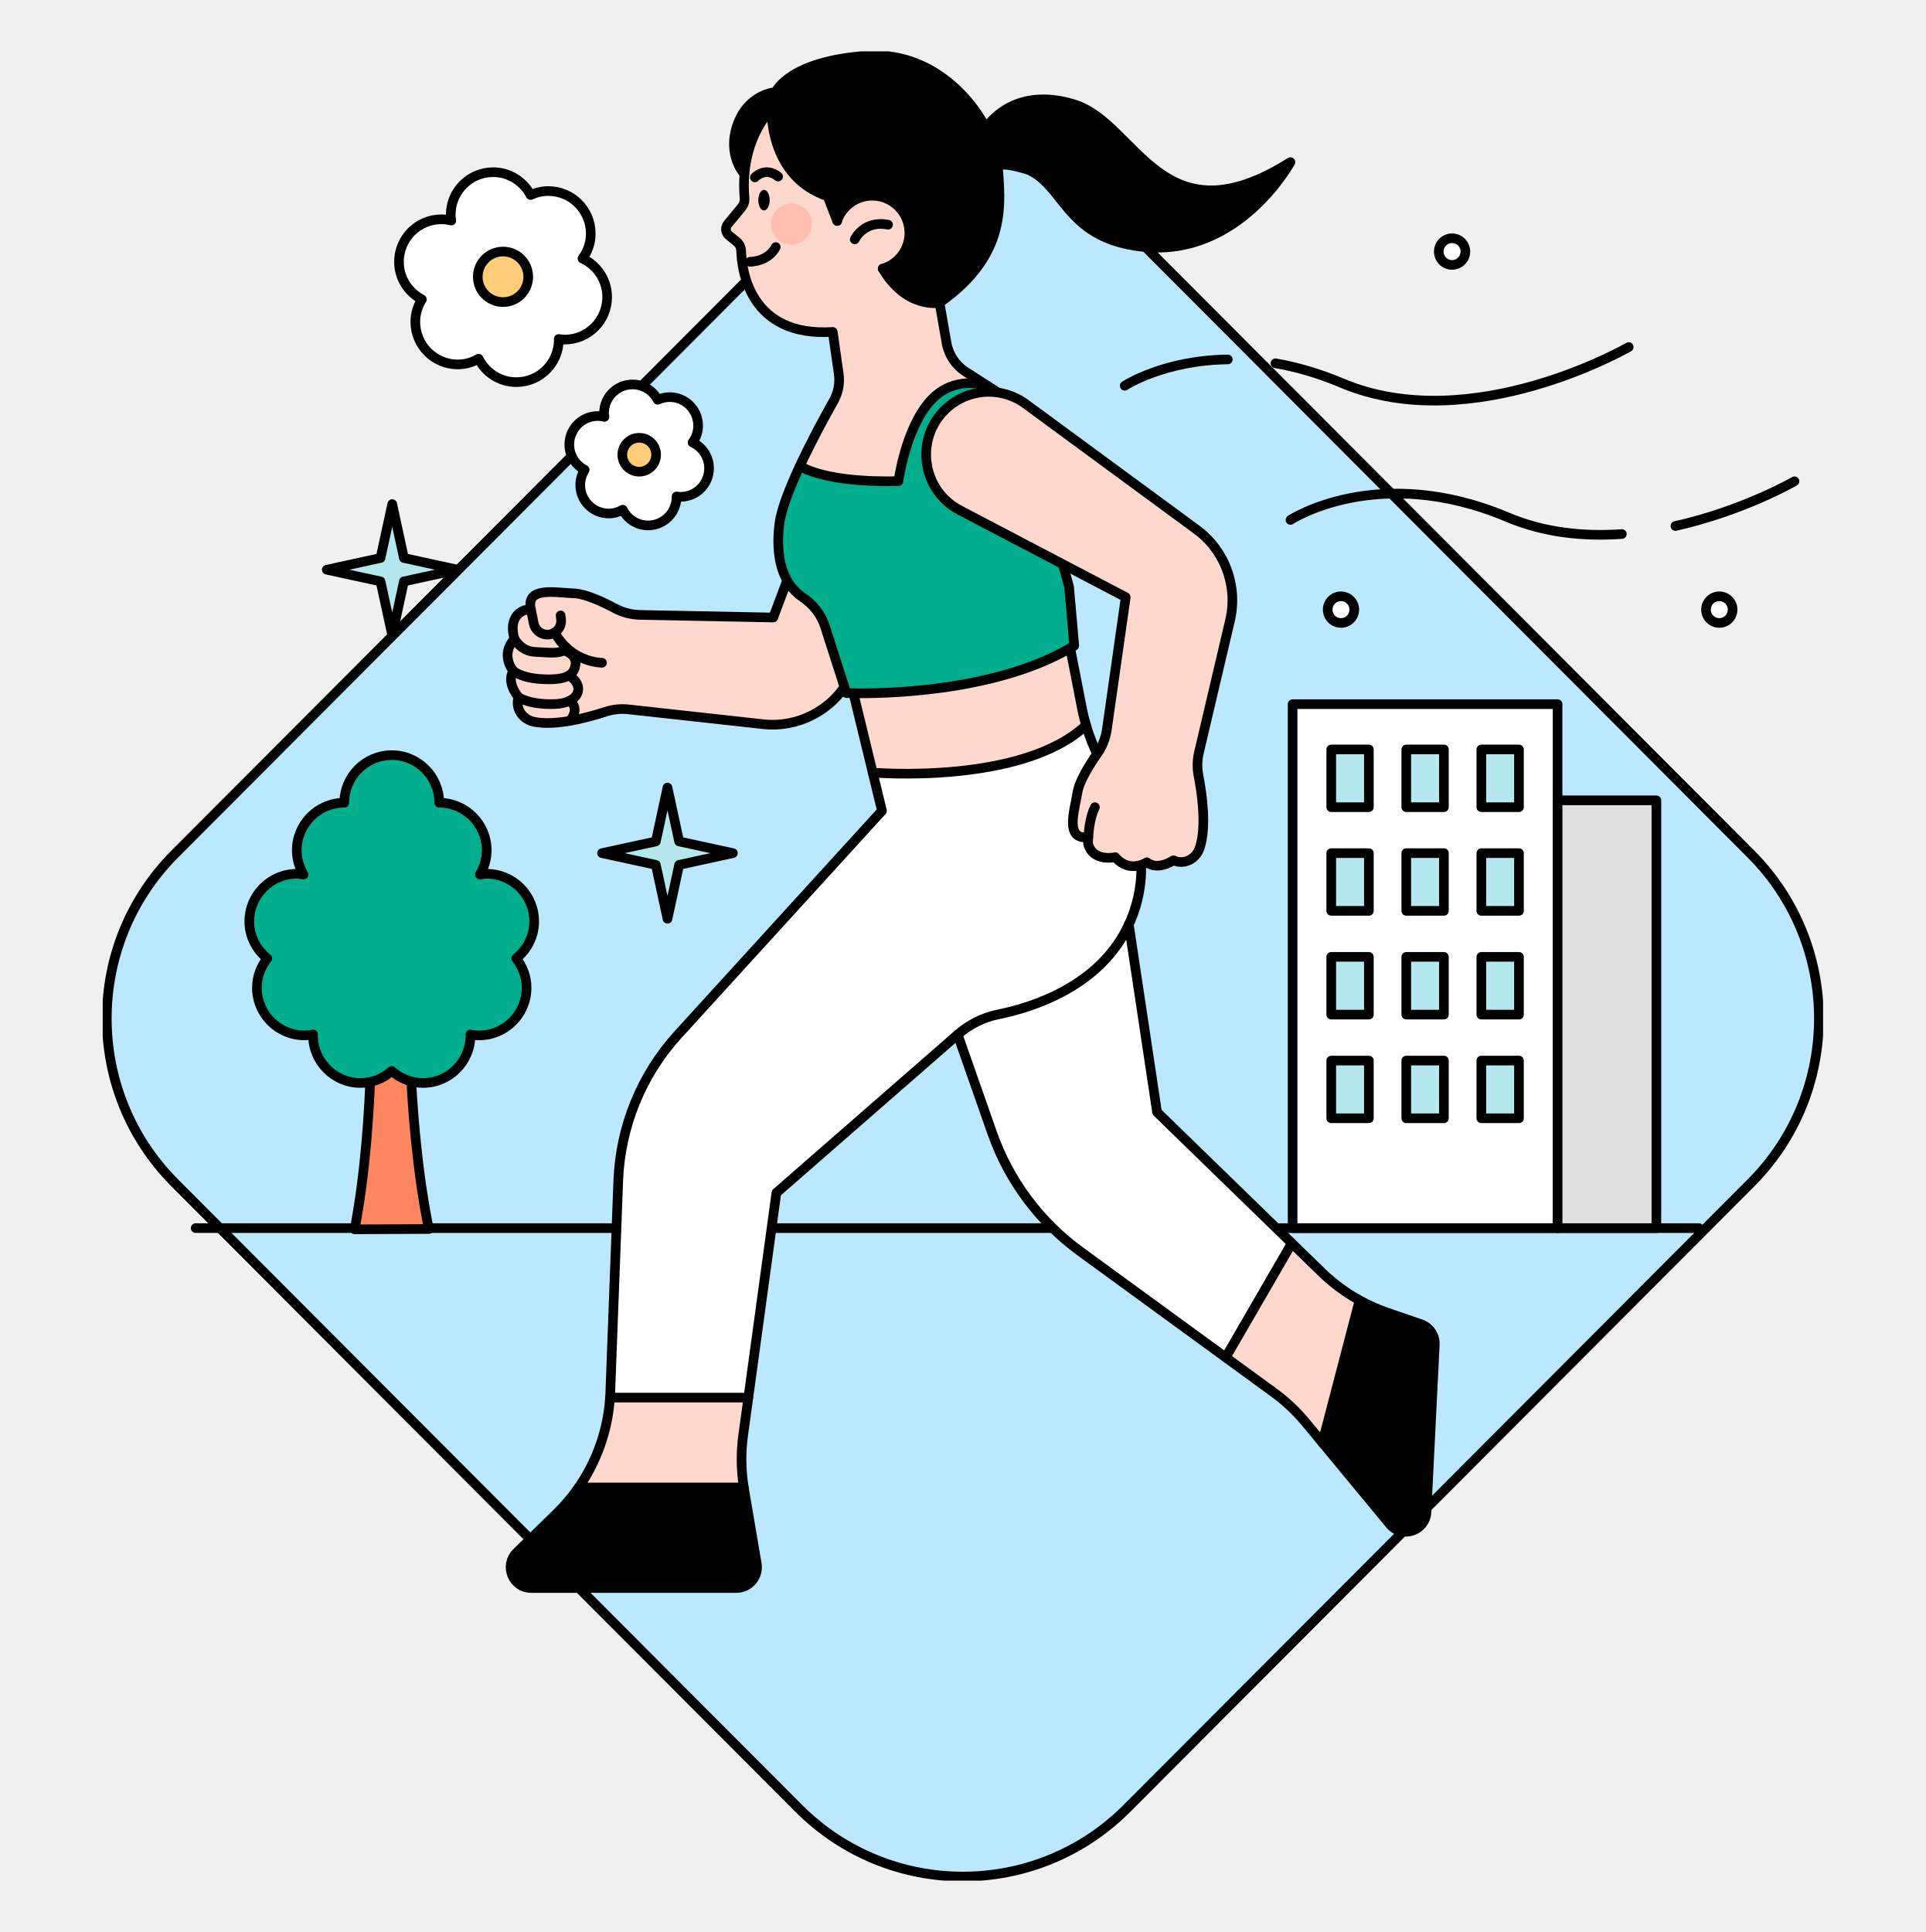
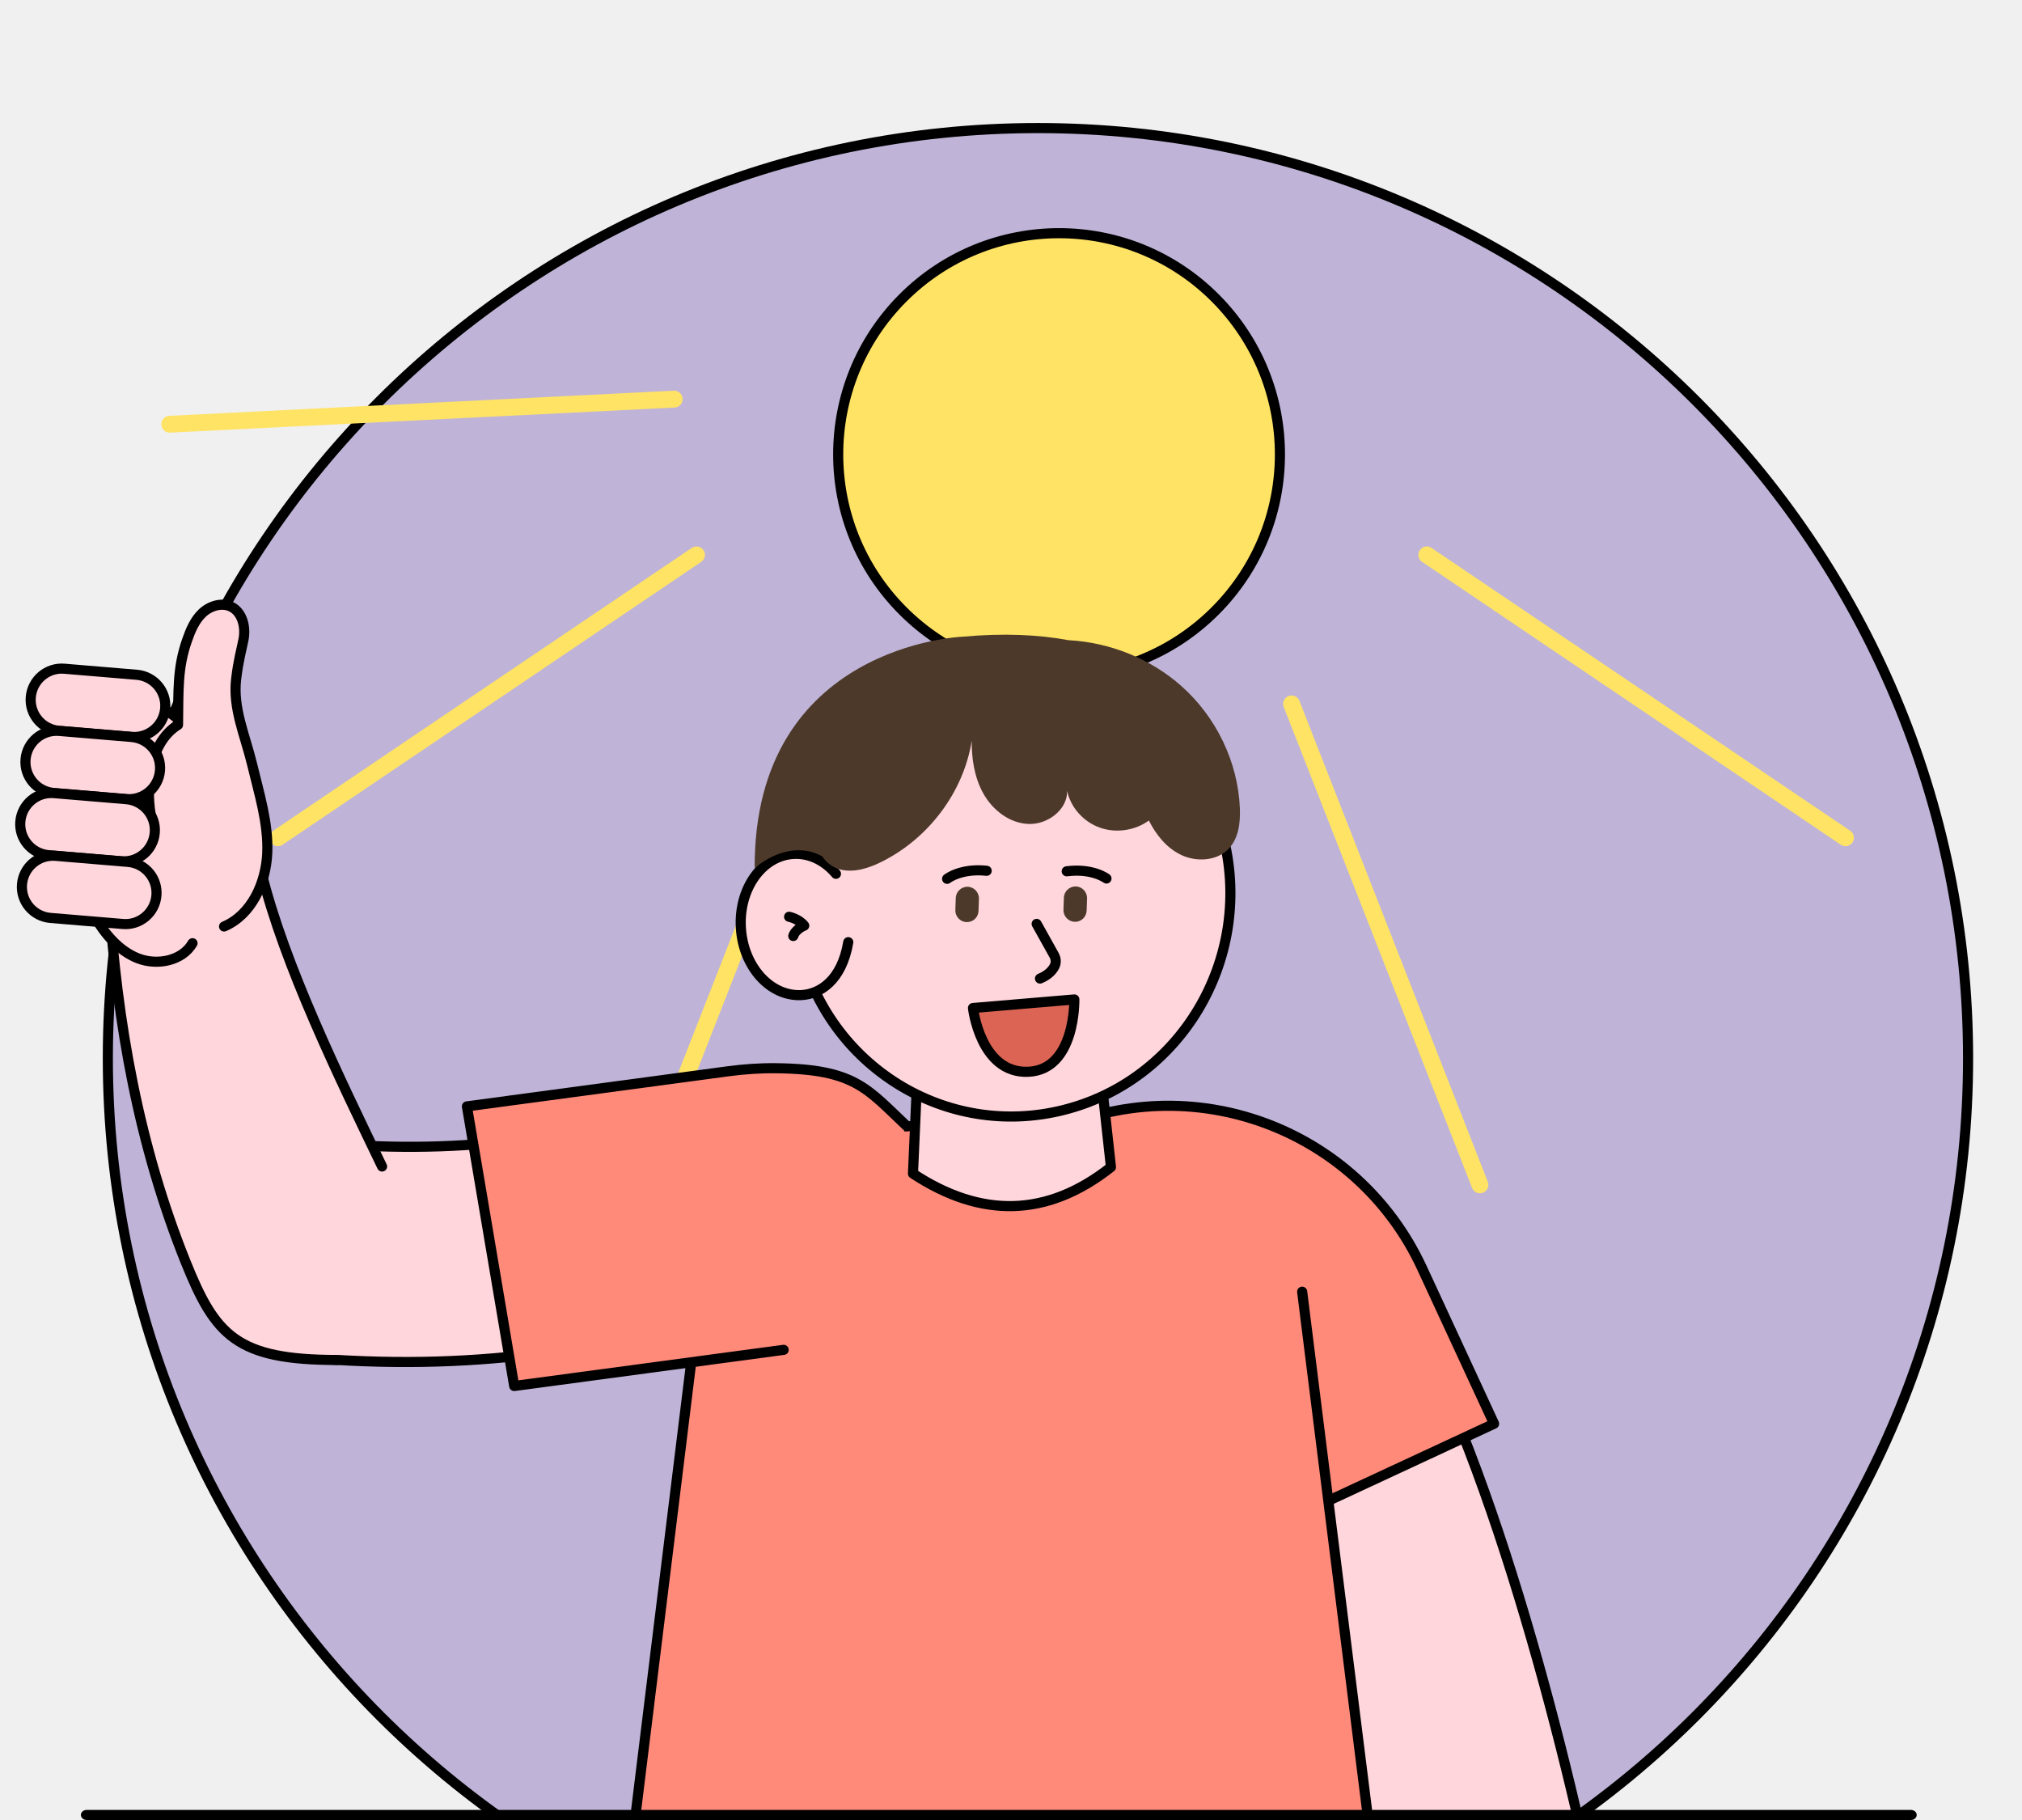
- <svg xmlns="http://www.w3.org/2000/svg" width="300" height="301" viewBox="0 0 300 301" fill="none">
-   <g clip-path="url(#clip0_102_7116)">
-     <path d="M124.444 35.592L27.223 133.061C13.111 147.207 13.111 170.143 27.223 184.289L124.444 281.75C138.556 295.896 161.436 295.896 175.547 281.75L272.769 184.289C286.88 170.143 286.88 147.207 272.769 133.061L175.556 35.592C161.444 21.446 138.564 21.446 124.453 35.592H124.444Z" fill="#BCE8FF" stroke="black" stroke-width="1.5" stroke-miterlimit="10" />
-     <path d="M30.478 191.337H264.656" stroke="black" stroke-width="1.5" stroke-linecap="round" stroke-linejoin="round" />
-     <path d="M82.715 94.979C81.854 91.331 86.507 92.348 89.395 92.442C91.236 92.501 94.048 93.843 95.838 94.799C97.022 95.431 98.343 95.764 99.681 95.799L120.456 96.209L130.725 68.83C133.068 62.577 140.831 60.476 146.004 64.687C147.529 65.934 148.594 67.558 149.148 69.326C149.932 71.829 149.71 74.622 148.364 77.04L132.233 105.921C129.566 110.697 124.299 113.422 118.871 112.824L97.909 110.517C96.707 110.389 95.488 110.509 94.338 110.885C91.713 111.747 86.541 113.174 83.132 112.439C81.982 112.192 81.01 111.337 80.721 110.193C80.601 109.723 80.584 109.193 80.78 108.621C80.78 108.621 78.803 106.383 79.971 104.529C79.971 104.529 77.832 102.077 80.15 99.54C80.15 99.54 78.914 96.115 81.752 95.055C81.752 95.055 82.118 95.004 82.706 94.97L82.715 94.979Z" fill="#FFD8CD" />
-     <path d="M82.715 94.979C81.854 91.331 86.507 92.348 89.395 92.442C91.236 92.501 94.048 93.843 95.838 94.799C97.022 95.431 98.343 95.764 99.681 95.799L120.456 96.209L130.725 68.83C133.068 62.577 140.831 60.476 146.004 64.687C147.529 65.934 148.594 67.558 149.148 69.326C149.932 71.829 149.71 74.622 148.364 77.04L132.233 105.921C129.566 110.697 124.299 113.422 118.871 112.824L97.909 110.517C96.707 110.389 95.488 110.509 94.338 110.885C91.713 111.747 86.541 113.174 83.132 112.439C81.982 112.192 81.01 111.337 80.721 110.193C80.601 109.723 80.584 109.193 80.78 108.621C80.78 108.621 78.803 106.383 79.971 104.529C79.971 104.529 77.832 102.077 80.15 99.54C80.15 99.54 78.914 96.115 81.752 95.055C81.752 95.055 82.118 95.004 82.706 94.97L82.715 94.979Z" stroke="black" stroke-width="1.5" stroke-linecap="round" stroke-linejoin="round" />
-     <path d="M82.715 94.979L83.149 97.14C83.354 98.148 84.24 98.874 85.263 98.874C86.558 98.874 87.563 97.738 87.401 96.448L87.333 95.876" stroke="black" stroke-width="1.5" stroke-linecap="round" stroke-linejoin="round" />
-     <path d="M93.784 103.256C93.784 103.256 89.004 103.282 86.422 98.532" stroke="black" stroke-width="1.5" stroke-linecap="round" stroke-linejoin="round" />
-     <path d="M80.158 99.549C80.158 99.549 81.113 101.471 83.396 101.565C85.68 101.659 87.546 102 88.228 100.89" stroke="black" stroke-width="1.5" stroke-linecap="round" stroke-linejoin="round" />
-     <path d="M79.979 104.538C79.979 104.538 81.215 105.682 84.675 105.819C88.134 105.956 89.412 105.247 89.651 103.564C89.89 101.881 87.811 101.326 87.811 101.326" stroke="black" stroke-width="1.5" stroke-linecap="round" stroke-linejoin="round" />
-     <path d="M80.789 108.621C80.789 108.621 82.382 109.825 86.421 109.689C90.461 109.552 91.108 106.682 88.612 105.238" stroke="black" stroke-width="1.5" stroke-linecap="round" stroke-linejoin="round" />
-     <path d="M88.756 112.311C88.756 112.311 90.486 110.509 88.756 109.176" stroke="black" stroke-width="1.5" stroke-linecap="round" stroke-linejoin="round" />
-     <path d="M221.342 206.302C222.705 206.772 223.591 208.079 223.515 209.523L222.22 235.577C222.075 238.516 218.393 239.746 216.519 237.482L206.003 224.762L211.789 202.586C213.187 203.355 214.652 204.004 216.169 204.526L221.342 206.302Z" fill="black" />
-     <path d="M117.883 243.633C118.215 245.606 116.698 247.408 114.704 247.408H82.757C79.869 247.408 78.437 243.889 80.508 241.864L86.737 235.765C88.007 234.527 89.14 233.177 90.137 231.733H115.863C115.872 231.819 115.889 231.904 115.906 231.989L117.883 243.624V243.633Z" fill="black" />
-     <path d="M201.24 193.694L190.946 211.488L168.262 194.95C161.93 190.328 157.15 183.896 154.559 176.489L149.191 161.181H149.199C150.997 159.601 153.17 158.508 155.505 158.038C160.882 156.953 171.423 153.647 175.854 144.028L180.26 173.303L201.24 193.702V193.694Z" fill="white" />
-     <path d="M173.605 122.118C177.456 127.619 178.837 134.564 176.971 141.013C176.664 142.081 176.289 143.072 175.854 144.012C171.415 153.631 160.882 156.936 155.505 158.021C153.17 158.491 150.997 159.585 149.199 161.156H149.191L120.951 185.818L116.579 217.733H95.037C95.054 217.468 95.071 217.203 95.079 216.938L96.324 183.939C96.639 175.491 99.937 167.427 105.629 161.182L137.406 126.312L135.957 120.349C135.957 120.349 159.255 122.331 169.208 112.969C170.333 116.796 172.071 119.888 173.613 122.101L173.605 122.118Z" fill="white" />
-     <path d="M166.54 91.391L167.35 100.591C167.137 100.719 166.932 100.847 166.719 100.967C154.849 107.861 137.465 108.074 132.957 107.997C132.241 107.989 131.849 107.972 131.849 107.972L128.535 97.635C127.93 95.748 126.677 94.141 125.032 93.048C121.828 90.912 120.763 86.65 121.419 81.55C121.709 79.32 123.03 75.972 124.598 72.598C129.523 75.442 139.962 74.938 139.962 74.938C139.962 74.938 141.053 66.78 144.887 62.492C148.611 58.323 153.554 59.998 153.843 60.1H153.852L158.803 63.278L166.54 91.391Z" fill="#00AD8D" />
-     <path d="M167.341 16.26C177.124 19.293 180.856 38.001 201.027 25.256C201.027 25.256 193.059 39.965 178.232 38.479C163.404 36.993 166.532 25.153 155.437 25.666C155.326 24.085 154.695 22.061 153.596 19.959C153.724 19.746 157.712 13.271 167.341 16.26Z" fill="black" />
-     <path d="M153.596 19.968C154.704 22.061 155.335 24.085 155.437 25.674C155.837 31.543 157.116 39.641 146.362 47.175C146.362 47.175 141.232 48.192 137.516 41.862C139.919 41.161 141.675 38.932 141.675 36.301C141.675 33.097 139.084 30.501 135.889 30.501C133.349 30.501 131.193 32.141 130.418 34.422L128.918 30.577C119.689 27.451 120.192 16.978 120.192 16.978C120.192 16.978 116.528 20.335 115.966 27.101C115.966 27.101 113.188 24.205 114.9 19.404C116.613 14.603 120.848 14.347 120.848 14.347C120.848 14.347 122.868 9.495 135.173 8.683C144.155 8.094 150.614 14.296 153.605 19.968H153.596Z" fill="black" />
-     <path d="M137.516 41.862C136.996 42.016 136.451 42.093 135.889 42.093C132.693 42.093 130.103 39.496 130.103 36.292C130.103 35.635 130.213 35.002 130.418 34.413C131.193 32.132 133.358 30.492 135.889 30.492C139.084 30.492 141.675 33.089 141.675 36.292C141.675 38.932 139.928 41.153 137.516 41.853V41.862Z" fill="#FFD8CD" />
-     <path d="M168.62 110.731C168.781 111.508 168.977 112.26 169.19 112.986C159.237 122.348 135.94 120.367 135.94 120.367L132.94 108.006C137.457 108.083 154.832 107.869 166.702 100.975L168.611 110.739L168.62 110.731Z" fill="#FFD8CD" />
-     <path d="M150.443 57.922L153.843 60.1C153.554 59.998 148.603 58.323 144.887 62.492C141.053 66.789 139.962 74.938 139.962 74.938C139.962 74.938 129.523 75.442 124.598 72.598C126.421 68.685 128.577 64.73 129.864 62.458C130.588 61.168 130.869 59.681 130.656 58.212L129.728 51.703C116.801 52.523 115.539 42.093 115.454 39.035C115.437 38.488 115.173 37.975 114.755 37.642L113.545 36.66C113.017 36.233 112.94 35.455 113.366 34.926L115.565 32.243C115.872 31.867 116.025 31.389 115.991 30.911C115.872 29.535 115.872 28.271 115.974 27.101C116.536 20.335 120.201 16.978 120.201 16.978C120.201 16.978 119.698 27.442 128.927 30.578L130.426 34.422C130.222 35.011 130.111 35.643 130.111 36.301C130.111 39.504 132.702 42.101 135.897 42.101C136.46 42.101 137.013 42.024 137.525 41.871C141.249 48.2 146.37 47.184 146.37 47.184L147.469 53.454C147.793 55.299 148.875 56.922 150.443 57.93V57.922Z" fill="#FFD8CD" />
-     <path d="M211.798 202.586L206.012 224.763L203.455 221.679C201.981 219.902 200.294 218.313 198.436 216.955L190.946 211.488L201.24 193.694L205.867 198.196C207.648 199.93 209.642 201.399 211.798 202.595V202.586Z" fill="#FFD8CD" />
-     <path d="M116.571 217.741L115.77 223.558C115.395 226.275 115.429 229.034 115.863 231.733H90.137C92.983 227.616 94.687 222.789 95.02 217.741H116.562H116.571Z" fill="#FFD8CD" />
-     <path d="M153.852 60.109L158.803 63.286L166.54 91.399L167.35 100.6C167.137 100.728 166.932 100.856 166.719 100.975C154.849 107.869 137.465 108.083 132.957 108.006C132.241 107.997 131.849 107.98 131.849 107.98L128.535 97.644C127.93 95.756 126.677 94.15 125.032 93.057C121.828 90.921 120.763 86.658 121.419 81.559C121.709 79.329 123.03 75.98 124.598 72.606C126.421 68.694 128.577 64.739 129.864 62.466C130.588 61.176 130.869 59.69 130.656 58.221L129.728 51.711C116.801 52.532 115.539 42.101 115.454 39.043C115.437 38.496 115.173 37.984 114.755 37.651L113.545 36.668C113.017 36.241 112.94 35.464 113.366 34.934L115.565 32.252C115.872 31.876 116.025 31.398 115.991 30.919C115.872 29.544 115.872 28.28 115.974 27.109C116.536 20.344 120.201 16.987 120.201 16.987C120.201 16.987 119.698 27.451 128.927 30.586L130.426 34.43" stroke="black" stroke-width="1.5" stroke-linecap="round" stroke-linejoin="round" />
-     <path d="M137.516 41.862C141.24 48.192 146.361 47.175 146.361 47.175L147.461 53.446C147.784 55.291 148.867 56.914 150.435 57.922L153.835 60.1" stroke="black" stroke-width="1.5" stroke-linecap="round" stroke-linejoin="round" />
-     <path d="M115.957 27.092C115.957 27.092 113.179 24.196 114.892 19.395C116.604 14.595 120.84 14.338 120.84 14.338C120.84 14.338 122.859 9.486 135.164 8.675C144.146 8.085 150.605 14.287 153.596 19.959C154.704 22.052 155.334 24.077 155.437 25.666C155.837 31.534 157.115 39.632 146.361 47.167" stroke="black" stroke-width="1.5" stroke-linecap="round" stroke-linejoin="round" />
-     <path d="M117.593 27.639C117.593 27.639 119.204 25.888 121.223 27.511" stroke="black" stroke-width="1.5" stroke-linecap="round" stroke-linejoin="round" />
-     <path d="M116.835 40.786C116.835 40.786 119.681 40.786 120.848 38.488" stroke="black" stroke-width="1.5" stroke-linecap="round" stroke-linejoin="round" />
-     <path d="M153.852 60.109C153.852 60.109 153.852 60.109 153.843 60.109C153.554 60.006 148.603 58.332 144.887 62.501C141.053 66.797 139.962 74.947 139.962 74.947C139.962 74.947 129.523 75.451 124.598 72.606" stroke="black" stroke-width="1.5" stroke-linecap="round" stroke-linejoin="round" />
-     <path d="M132.949 107.997L135.948 120.358L137.397 126.321L105.62 161.191C99.928 167.435 96.639 175.499 96.315 183.948L95.071 216.947C95.071 217.212 95.045 217.477 95.028 217.741C94.696 222.79 92.992 227.625 90.145 231.734C89.148 233.177 88.015 234.527 86.745 235.766L80.516 241.865C78.454 243.89 79.877 247.409 82.766 247.409H114.713C116.707 247.409 118.224 245.607 117.891 243.633L115.914 231.999C115.897 231.913 115.889 231.828 115.872 231.742C115.429 229.043 115.403 226.284 115.778 223.567L116.579 217.75L120.95 185.836L149.191 161.182H149.199C150.997 159.602 153.17 158.508 155.505 158.039C160.882 156.954 171.423 153.648 175.854 144.029C176.289 143.089 176.664 142.098 176.971 141.031C178.837 134.573 177.456 127.636 173.605 122.135C172.062 119.922 170.324 116.83 169.199 113.003C168.977 112.277 168.79 111.525 168.628 110.748L166.719 100.984" stroke="black" stroke-width="1.5" stroke-linecap="round" stroke-linejoin="round" />
-     <path d="M149.182 161.174L154.551 176.482C157.141 183.879 161.922 190.32 168.253 194.942L190.937 211.48L198.428 216.947C200.294 218.305 201.981 219.894 203.447 221.671L206.003 224.755L216.519 237.474C218.393 239.747 222.075 238.516 222.22 235.569L223.515 209.515C223.592 208.071 222.697 206.764 221.342 206.295L216.169 204.518C214.653 203.997 213.187 203.347 211.789 202.579C209.633 201.391 207.639 199.913 205.858 198.179L201.231 193.677L180.251 173.278L175.846 144.003" stroke="black" stroke-width="1.5" stroke-linecap="round" stroke-linejoin="round" />
-     <path d="M135.94 120.366C135.94 120.366 159.237 122.348 169.19 112.986" stroke="black" stroke-width="1.5" stroke-linecap="round" stroke-linejoin="round" />
-     <path d="M130.409 34.413C131.185 32.132 133.349 30.492 135.88 30.492C139.076 30.492 141.666 33.089 141.666 36.292C141.666 38.932 139.919 41.153 137.508 41.853" stroke="black" stroke-width="1.5" stroke-linecap="round" stroke-linejoin="round" />
-     <path d="M133.153 37.292C133.153 37.292 134.568 34.259 138.343 35.011" stroke="black" stroke-width="1.5" stroke-linecap="round" stroke-linejoin="round" />
-     <path d="M153.596 19.968C153.724 19.754 157.712 13.279 167.341 16.26C177.124 19.293 180.856 38.001 201.027 25.255C201.027 25.255 193.059 39.965 178.232 38.479C163.404 36.993 166.532 25.153 155.437 25.666" stroke="black" stroke-width="1.5" stroke-linecap="round" stroke-linejoin="round" />
-     <path d="M95.028 217.741H116.57" stroke="black" stroke-width="1.5" stroke-linecap="round" stroke-linejoin="round" />
-     <path d="M190.937 211.48L201.24 193.695" stroke="black" stroke-width="1.5" stroke-linecap="round" stroke-linejoin="round" />
-     <path d="M90.145 231.742H115.863" stroke="black" stroke-width="1.5" stroke-linecap="round" stroke-linejoin="round" />
-     <path d="M206.003 224.763L211.798 202.587" stroke="black" stroke-width="1.5" stroke-linecap="round" stroke-linejoin="round" />
-     <path d="M169.54 130.447C165.816 130.857 167.392 126.346 167.844 123.485C168.134 121.656 169.804 119.025 170.971 117.368C171.738 116.266 172.233 114.993 172.429 113.661L175.369 93.039L149.514 79.483C143.618 76.39 142.476 68.403 147.273 63.782C148.688 62.415 150.435 61.552 152.25 61.219C154.823 60.741 157.559 61.304 159.791 62.944L186.421 82.515C190.826 85.753 192.872 91.322 191.619 96.653L186.779 117.223C186.498 118.402 186.472 119.632 186.702 120.819C187.23 123.536 188.014 128.858 186.873 132.155C186.489 133.274 185.526 134.128 184.359 134.282C183.881 134.342 183.353 134.299 182.808 134.026C182.808 134.026 180.354 135.717 178.658 134.333C178.658 134.333 175.974 136.161 173.741 133.547C173.741 133.547 170.196 134.359 169.497 131.403C169.497 131.403 169.497 131.027 169.531 130.447H169.54Z" fill="#FFD8CD" />
-     <path d="M169.54 130.447C169.608 129.259 169.838 127.201 170.571 125.757" stroke="black" stroke-width="1.5" stroke-linecap="round" stroke-linejoin="round" />
-     <path d="M169.54 130.447C165.816 130.857 167.392 126.346 167.844 123.484C168.134 121.656 169.804 119.025 170.971 117.368C171.738 116.266 172.233 114.993 172.429 113.661L175.369 93.039L149.514 79.483C143.618 76.39 142.476 68.403 147.273 63.782C148.688 62.415 150.435 61.552 152.25 61.219C154.823 60.741 157.559 61.304 159.791 62.944L186.421 82.515C190.826 85.753 192.872 91.322 191.619 96.653L186.779 117.223C186.498 118.402 186.472 119.632 186.702 120.819C187.23 123.536 188.014 128.858 186.873 132.155C186.489 133.274 185.526 134.128 184.359 134.282C183.881 134.342 183.353 134.299 182.808 134.026C182.808 134.026 180.354 135.717 178.658 134.333C178.658 134.333 175.974 136.161 173.741 133.547C173.741 133.547 170.196 134.359 169.497 131.403C169.497 131.403 169.497 131.027 169.531 130.447H169.54Z" stroke="black" stroke-width="1.5" stroke-linecap="round" stroke-linejoin="round" />
-     <path d="M119.016 32.79C119.506 32.79 119.902 32.071 119.902 31.184C119.902 30.297 119.506 29.578 119.016 29.578C118.527 29.578 118.13 30.297 118.13 31.184C118.13 32.071 118.527 32.79 119.016 32.79Z" fill="black" />
-     <path d="M123.294 38.103C125.059 38.103 126.489 36.669 126.489 34.9C126.489 33.131 125.059 31.697 123.294 31.697C121.529 31.697 120.098 33.131 120.098 34.9C120.098 36.669 121.529 38.103 123.294 38.103Z" fill="#FFBEAF" />
-     <path d="M198.692 56.598C201.896 57.153 205.355 58.127 209.037 59.681C229.267 68.215 253.723 54.069 253.723 54.069" stroke="black" stroke-width="1.5" stroke-linecap="round" stroke-linejoin="round" />
-     <path d="M175.207 60.1C175.207 60.1 181.248 56.119 191.269 56" stroke="black" stroke-width="1.5" stroke-linecap="round" stroke-linejoin="round" />
-     <path d="M261.001 81.951C271.593 79.577 279.552 74.981 279.552 74.981" stroke="black" stroke-width="1.5" stroke-linecap="round" stroke-linejoin="round" />
-     <path d="M201.035 81.003C201.035 81.003 214.635 72.051 234.857 80.585C240.668 83.036 246.829 83.617 252.658 83.199" stroke="black" stroke-width="1.5" stroke-linecap="round" stroke-linejoin="round" />
-     <path d="M90.742 40.29C91.543 39.197 92.029 37.856 92.029 36.395C92.029 32.73 89.072 29.766 85.416 29.766C84.427 29.766 83.499 29.997 82.655 30.39C81.547 28.28 79.366 26.827 76.826 26.827C73.171 26.827 70.214 29.792 70.214 33.456C70.214 33.764 70.265 34.063 70.307 34.362C69.813 34.242 69.302 34.165 68.765 34.165C65.109 34.165 62.152 37.13 62.152 40.794C62.152 43.348 63.609 45.535 65.723 46.646C65.084 47.662 64.7 48.858 64.7 50.148C64.7 53.813 67.657 56.777 71.313 56.777C72.497 56.777 73.597 56.435 74.56 55.889C75.65 58.05 77.857 59.536 80.439 59.536C84.095 59.536 87.052 56.572 87.052 52.907C87.052 52.873 87.043 52.847 87.043 52.813C87.35 52.856 87.657 52.907 87.972 52.907C91.628 52.907 94.585 49.943 94.585 46.278C94.585 43.622 93.009 41.341 90.75 40.282L90.742 40.29Z" fill="white" stroke="black" stroke-width="1.5" stroke-linecap="round" stroke-linejoin="round" />
-     <path d="M78.36 47.064C80.53 47.064 82.289 45.301 82.289 43.126C82.289 40.951 80.53 39.188 78.36 39.188C76.191 39.188 74.432 40.951 74.432 43.126C74.432 45.301 76.191 47.064 78.36 47.064Z" fill="#FFCD78" stroke="black" stroke-width="1.5" stroke-linecap="round" stroke-linejoin="round" />
-     <path d="M107.896 68.933C108.432 68.198 108.756 67.301 108.756 66.319C108.756 63.859 106.771 61.868 104.317 61.868C103.652 61.868 103.03 62.022 102.459 62.287C101.718 60.869 100.252 59.895 98.539 59.895C96.085 59.895 94.099 61.885 94.099 64.346C94.099 64.551 94.133 64.756 94.159 64.952C93.827 64.875 93.486 64.815 93.128 64.815C90.674 64.815 88.688 66.806 88.688 69.266C88.688 70.983 89.668 72.452 91.083 73.195C90.657 73.879 90.392 74.682 90.392 75.553C90.392 78.013 92.378 80.004 94.832 80.004C95.625 80.004 96.366 79.773 97.014 79.406C97.746 80.858 99.229 81.858 100.959 81.858C103.413 81.858 105.399 79.867 105.399 77.407C105.399 77.381 105.399 77.364 105.399 77.347C105.603 77.373 105.808 77.407 106.021 77.407C108.475 77.407 110.461 75.417 110.461 72.956C110.461 71.171 109.404 69.642 107.887 68.933H107.896Z" fill="white" stroke="black" stroke-width="1.5" stroke-linecap="round" stroke-linejoin="round" />
-     <path d="M99.579 73.486C101.033 73.486 102.212 72.304 102.212 70.846C102.212 69.389 101.033 68.207 99.579 68.207C98.124 68.207 96.946 69.389 96.946 70.846C96.946 72.304 98.124 73.486 99.579 73.486Z" fill="#FFCD78" stroke="black" stroke-width="1.5" stroke-linecap="round" stroke-linejoin="round" />
-     <path d="M226.207 41.273C227.351 41.273 228.278 40.343 228.278 39.197C228.278 38.05 227.351 37.121 226.207 37.121C225.064 37.121 224.137 38.05 224.137 39.197C224.137 40.343 225.064 41.273 226.207 41.273Z" fill="white" stroke="black" stroke-width="1.5" stroke-linecap="round" stroke-linejoin="round" />
-     <path d="M267.835 97.054C268.978 97.054 269.906 96.125 269.906 94.979C269.906 93.832 268.978 92.903 267.835 92.903C266.691 92.903 265.764 93.832 265.764 94.979C265.764 96.125 266.691 97.054 267.835 97.054Z" fill="white" stroke="black" stroke-width="1.5" stroke-linecap="round" stroke-linejoin="round" />
-     <path d="M208.9 97.054C210.044 97.054 210.971 96.125 210.971 94.979C210.971 93.832 210.044 92.903 208.9 92.903C207.757 92.903 206.83 93.832 206.83 94.979C206.83 96.125 207.757 97.054 208.9 97.054Z" fill="white" stroke="black" stroke-width="1.5" stroke-linecap="round" stroke-linejoin="round" />
-     <path d="M242.645 109.706H201.367V191.337H242.645V109.706Z" fill="white" stroke="black" stroke-width="1.5" stroke-linecap="round" stroke-linejoin="round" />
-     <path d="M258.035 124.689H242.646V191.337H258.035V124.689Z" fill="#E0E0E0" stroke="black" stroke-width="1.5" stroke-linecap="round" stroke-linejoin="round" />
-     <path d="M213.246 116.761H207.384V125.757H213.246V116.761Z" fill="#B5E8EE" stroke="black" stroke-width="1.5" stroke-linecap="round" stroke-linejoin="round" />
-     <path d="M224.938 116.761H219.075V125.757H224.938V116.761Z" fill="#B5E8EE" stroke="black" stroke-width="1.5" stroke-linecap="round" stroke-linejoin="round" />
-     <path d="M236.629 116.761H230.767V125.757H236.629V116.761Z" fill="#B5E8EE" stroke="black" stroke-width="1.5" stroke-linecap="round" stroke-linejoin="round" />
-     <path d="M213.246 132.915H207.384V141.91H213.246V132.915Z" fill="#B5E8EE" stroke="black" stroke-width="1.5" stroke-linecap="round" stroke-linejoin="round" />
-     <path d="M224.938 132.915H219.075V141.91H224.938V132.915Z" fill="#B5E8EE" stroke="black" stroke-width="1.5" stroke-linecap="round" stroke-linejoin="round" />
-     <path d="M236.629 132.915H230.767V141.91H236.629V132.915Z" fill="#B5E8EE" stroke="black" stroke-width="1.5" stroke-linecap="round" stroke-linejoin="round" />
-     <path d="M213.246 149.077H207.384V158.073H213.246V149.077Z" fill="#B5E8EE" stroke="black" stroke-width="1.5" stroke-linecap="round" stroke-linejoin="round" />
-     <path d="M224.938 149.077H219.075V158.073H224.938V149.077Z" fill="#B5E8EE" stroke="black" stroke-width="1.5" stroke-linecap="round" stroke-linejoin="round" />
-     <path d="M236.629 149.077H230.767V158.073H236.629V149.077Z" fill="#B5E8EE" stroke="black" stroke-width="1.5" stroke-linecap="round" stroke-linejoin="round" />
-     <path d="M213.246 165.231H207.384V174.226H213.246V165.231Z" fill="#B5E8EE" stroke="black" stroke-width="1.5" stroke-linecap="round" stroke-linejoin="round" />
-     <path d="M224.938 165.231H219.075V174.226H224.938V165.231Z" fill="#B5E8EE" stroke="black" stroke-width="1.5" stroke-linecap="round" stroke-linejoin="round" />
-     <path d="M236.629 165.231H230.767V174.226H236.629V165.231Z" fill="#B5E8EE" stroke="black" stroke-width="1.5" stroke-linecap="round" stroke-linejoin="round" />
-     <path d="M66.805 191.465C63.235 174.038 63.737 152.956 63.737 152.956L60.763 152.973L57.789 152.99C57.789 152.99 58.582 174.064 55.25 191.525L66.805 191.473V191.465Z" fill="#FF8561" stroke="black" stroke-width="1.5" stroke-linecap="round" stroke-linejoin="round" />
-     <path d="M71.296 88.76L62.919 90.579L61.104 98.976L59.281 90.579L50.904 88.76L59.281 86.932L61.104 78.534L62.919 86.932L71.296 88.76Z" fill="#B5E8EE" stroke="black" stroke-width="1.5" stroke-linecap="round" stroke-linejoin="round" />
-     <path d="M114.176 132.915L105.799 134.744L103.984 143.141L102.169 134.744L93.784 132.915L102.169 131.096L103.984 122.699L105.799 131.096L114.176 132.915Z" fill="#B5E8EE" stroke="black" stroke-width="1.5" stroke-linecap="round" stroke-linejoin="round" />
-     <path d="M83.217 143.551C83.217 139.459 79.903 136.136 75.821 136.136C75.454 136.136 75.114 136.196 74.764 136.247C75.42 135.136 75.821 133.864 75.821 132.48C75.821 128.388 72.506 125.065 68.424 125.065C68.424 120.973 65.109 117.65 61.028 117.65C56.946 117.65 53.631 120.973 53.631 125.065C49.549 125.065 46.234 128.388 46.234 132.48C46.234 133.864 46.635 135.145 47.291 136.247C46.942 136.196 46.592 136.136 46.234 136.136C42.153 136.136 38.838 139.459 38.838 143.551C38.838 145.891 39.945 147.959 41.641 149.317C40.644 150.581 40.022 152.153 40.022 153.896C40.022 157.987 43.337 161.31 47.419 161.31C47.887 161.31 48.339 161.259 48.782 161.174C48.782 161.216 48.765 161.268 48.765 161.31C48.765 165.402 52.08 168.725 56.162 168.725C58.036 168.725 59.724 168.008 61.028 166.854C62.331 168.008 64.019 168.725 65.893 168.725C69.975 168.725 73.29 165.402 73.29 161.31C73.29 161.259 73.273 161.216 73.273 161.174C73.716 161.259 74.168 161.31 74.636 161.31C78.718 161.31 82.033 157.987 82.033 153.896C82.033 152.161 81.411 150.581 80.414 149.317C82.11 147.959 83.217 145.891 83.217 143.551Z" fill="#00AD8D" stroke="black" stroke-width="1.5" stroke-linecap="round" stroke-linejoin="round" />
+ <svg xmlns="http://www.w3.org/2000/svg" width="300" height="270" viewBox="0 0 300 270" fill="none">
+   <g clip-path="url(#clip0_629_3733)">
+     <path d="M154 295C230.215 295 292 233.215 292 157C292 80.785 230.215 19 154 19C77.785 19 16 80.785 16 157C16 233.215 77.785 295 154 295Z" fill="#B5A7D2" fill-opacity="0.824" stroke="black" stroke-width="1.5" stroke-miterlimit="10" />
+     <path d="M180.303 90.618C193.101 77.802 193.101 57.022 180.303 44.206C167.505 31.39 146.756 31.39 133.958 44.206C121.161 57.022 121.161 77.802 133.958 90.618C146.756 103.435 167.505 103.435 180.303 90.618Z" fill="#FFE365" stroke="black" stroke-width="1.5" stroke-miterlimit="10" stroke-linecap="round" stroke-linejoin="round" />
+     <path d="M159.789 110.742V184.209" stroke="#FFE365" stroke-width="2.5" stroke-miterlimit="10" stroke-linecap="round" stroke-linejoin="round" />
+     <path d="M191.627 104.426L219.576 175.774" stroke="#FFE365" stroke-width="2.5" stroke-miterlimit="10" stroke-linecap="round" stroke-linejoin="round" />
+     <path d="M211.692 82.318L273.817 124.283" stroke="#FFE365" stroke-width="2.5" stroke-miterlimit="10" stroke-linecap="round" stroke-linejoin="round" />
+     <path d="M123.417 104.426L95.456 175.774" stroke="#FFE365" stroke-width="2.5" stroke-miterlimit="10" stroke-linecap="round" stroke-linejoin="round" />
+     <path d="M103.339 82.318L41.227 124.283" stroke="#FFE365" stroke-width="2.5" stroke-miterlimit="10" stroke-linecap="round" stroke-linejoin="round" />
+     <path d="M100.028 59.211L25.183 62.935" stroke="#FFE365" stroke-width="2.5" stroke-miterlimit="10" stroke-linecap="round" stroke-linejoin="round" />
+     <path d="M186.897 188.682C194.67 184.666 204.332 187.271 208.467 194.497C221.706 217.634 232.948 261.612 237.888 287.571C238.213 289.277 238.414 293.371 238.135 294.999L206.113 294.674C201.685 271.646 191.867 229.202 180.316 209.027C176.166 201.817 179.123 192.698 186.897 188.682Z" fill="#FFD6DC" stroke="black" stroke-width="1.5" stroke-miterlimit="10" stroke-linecap="round" stroke-linejoin="round" />
+     <path d="M221.675 211.213L184.079 228.69L155.912 167.917C176.677 158.256 201.328 167.297 210.975 188.092L221.675 211.213Z" fill="#FF8A7A" stroke="black" stroke-width="1.5" stroke-miterlimit="10" stroke-linecap="round" stroke-linejoin="round" />
+     <path d="M193.199 191.628L206.098 294.705L91.31 293.526L103.667 193.055C105.339 178.664 117.154 167.67 131.462 167.189L163.499 166.119" fill="#FF8A7A" />
+     <path d="M193.199 191.628L206.098 294.705L91.31 293.526L103.667 193.055C105.339 178.664 117.154 167.67 131.462 167.189L163.499 166.119" stroke="black" stroke-width="1.5" stroke-miterlimit="10" stroke-linecap="round" stroke-linejoin="round" />
+     <path d="M29.093 182.991C29.047 183.255 29.015 183.519 29 183.782C28.087 192.559 34.002 200.328 42.208 201.135C68.47 203.693 86.247 200.732 112.137 194.529C120.22 192.59 125.438 184.03 123.781 175.439C122.125 166.833 114.227 161.436 106.129 163.375C83.305 168.849 68.672 171.594 45.507 169.345C37.548 168.539 30.347 174.617 29.093 182.991Z" fill="#FFD6DC" stroke="black" stroke-width="1.5" stroke-miterlimit="10" stroke-linecap="round" stroke-linejoin="round" />
+     <path d="M56.687 173.051C50.4 160.009 42.147 143.091 38.817 129.507C35.194 115.954 15.683 118.931 16.148 132.841C17.309 151.868 20.7 170.182 27.529 187.178C31.942 198.157 35.101 201.755 50.075 201.755" fill="#FFD6DC" />
+     <path d="M56.687 173.051C50.4 160.009 42.147 143.091 38.817 129.507C35.194 115.954 15.683 118.931 16.148 132.841C17.309 151.868 20.7 170.182 27.529 187.178C31.942 198.157 35.101 201.755 50.075 201.755" stroke="black" stroke-width="1.5" stroke-miterlimit="10" stroke-linecap="round" stroke-linejoin="round" />
+     <path d="M164.831 173.144C155.385 180.603 145.584 180.773 135.457 174.105L136.819 143.23L161.455 142.424L164.831 173.144Z" fill="#FFD6DC" stroke="black" stroke-width="1.5" stroke-miterlimit="10" stroke-linecap="round" stroke-linejoin="round" />
+     <path d="M118.625 140.47C122.852 158.195 140.365 169.034 157.77 164.677C175.175 160.319 185.844 142.424 181.632 124.699C177.405 106.974 159.892 96.135 142.487 100.492C125.082 104.85 114.413 122.745 118.625 140.47Z" fill="#FFD6DC" stroke="black" stroke-width="1.5" stroke-miterlimit="10" stroke-linecap="round" stroke-linejoin="round" />
+     <path d="M124.029 129.63C122.372 127.676 120.112 126.529 117.68 126.684C113.051 126.963 109.566 131.879 109.923 137.663C110.279 143.447 114.32 147.898 118.95 147.619C121.598 147.464 124.881 145.525 125.856 139.772" fill="#FFD6DC" />
+     <path d="M124.029 129.63C122.372 127.676 120.112 126.529 117.68 126.684C113.051 126.963 109.566 131.879 109.923 137.663C110.279 143.447 114.32 147.898 118.95 147.619C121.598 147.464 124.881 145.525 125.856 139.772" stroke="black" stroke-width="1.5" stroke-miterlimit="10" stroke-linecap="round" stroke-linejoin="round" />
+     <path d="M153.806 137.059L156.407 141.726C156.671 142.207 156.717 142.796 156.485 143.292C156.206 143.882 155.587 144.642 154.302 145.169" stroke="black" stroke-width="1.5" stroke-miterlimit="10" stroke-linecap="round" stroke-linejoin="round" />
+     <path d="M117.077 136.004C117.077 136.004 118.532 136.299 119.322 137.322C119.322 137.322 118.052 137.803 117.696 138.857" stroke="black" stroke-width="1.5" stroke-miterlimit="10" stroke-linecap="round" stroke-linejoin="round" />
+     <path d="M143.4 136.795C142.456 136.764 141.713 135.958 141.743 135.012L141.805 133.213C141.836 132.267 142.642 131.523 143.586 131.554C144.531 131.585 145.274 132.391 145.243 133.337L145.181 135.136C145.15 136.097 144.36 136.826 143.4 136.795Z" fill="#4C392A" />
+     <path d="M159.442 136.748C158.498 136.717 157.755 135.911 157.786 134.965L157.848 133.166C157.879 132.22 158.684 131.476 159.628 131.507C160.573 131.538 161.316 132.344 161.285 133.29L161.223 135.089C161.192 136.05 160.387 136.795 159.442 136.748Z" fill="#4C392A" />
+     <path d="M164.165 130.327C164.165 130.327 162.106 128.761 158.266 129.257" stroke="black" stroke-width="1.5" stroke-miterlimit="10" stroke-linecap="round" stroke-linejoin="round" />
+     <path d="M140.52 130.375C140.52 130.375 142.549 128.762 146.389 129.181" stroke="black" stroke-width="1.5" stroke-miterlimit="10" stroke-linecap="round" stroke-linejoin="round" />
+     <path d="M116.271 200.251L76.29 205.616L69.275 164.134L107.925 158.94C110.325 158.614 112.741 158.443 115.156 158.474C126.863 158.598 128.644 161.514 134.543 167.065" fill="#FF8A7A" />
+     <path d="M116.271 200.251L76.29 205.616L69.275 164.134L107.925 158.94C110.325 158.614 112.741 158.443 115.156 158.474C126.863 158.598 128.644 161.514 134.543 167.065" stroke="black" stroke-width="1.5" stroke-miterlimit="10" stroke-linecap="round" stroke-linejoin="round" />
+     <path d="M159.396 148.27L144.36 149.541C144.36 149.541 145.46 159.295 152.552 159.001C159.628 158.706 159.396 148.27 159.396 148.27Z" fill="#DC6454" stroke="black" stroke-width="1.5" stroke-miterlimit="10" stroke-linecap="round" stroke-linejoin="round" />
+     <path d="M175.283 101.78C170.731 97.733 164.692 95.298 158.529 94.972C154.116 94.15 148.928 93.902 142.75 94.46C142.75 94.46 111.843 95.67 111.967 128.793C111.967 128.793 116.844 124.265 121.985 127.026C122.558 127.925 123.503 128.669 124.556 128.964C126.677 129.538 128.922 128.793 130.873 127.816C137.872 124.296 142.982 117.427 144.175 109.875C144.144 112.371 144.515 115.209 145.863 117.659C147.21 120.109 149.718 122.125 152.583 122.234C155.448 122.358 158.405 120.094 158.328 117.318C158.839 119.768 160.728 121.893 163.128 122.761C165.543 123.645 168.408 123.226 170.452 121.722C171.521 123.847 173.1 125.832 175.299 126.855C177.498 127.878 180.378 127.739 182.127 126.08C183.769 124.513 184.048 122.079 183.955 119.861C183.66 113.038 180.471 106.386 175.283 101.78Z" fill="#4C392A" />
+     <path d="M28.567 139.928C27.034 142.564 23.317 143.277 20.484 142.176C17.65 141.075 15.575 138.579 14.027 135.958C9.49 128.359 8.266 118.853 10.713 110.34C11.193 108.712 11.812 107.052 13.005 105.843C14.367 104.447 16.318 103.796 18.223 103.439C24.246 102.307 33.104 112.666 36.247 117.954" fill="#FFD6DC" />
+     <path d="M28.567 139.928C27.034 142.564 23.317 143.277 20.484 142.176C17.65 141.075 15.575 138.579 14.027 135.958C9.49 128.359 8.266 118.853 10.713 110.34C11.193 108.712 11.812 107.052 13.005 105.843C14.367 104.447 16.318 103.796 18.223 103.439C24.246 102.307 33.104 112.666 36.247 117.954" stroke="black" stroke-width="1.5" stroke-miterlimit="10" stroke-linecap="round" stroke-linejoin="round" />
+     <path d="M33.243 137.446C37.331 135.709 39.468 130.98 39.654 126.529C39.824 122.079 38.446 117.737 37.408 113.41C36.371 109.084 34.513 105.129 35.039 100.71C35.38 97.872 35.782 96.631 36.139 94.817C36.479 93.003 35.953 90.816 34.296 90.01C32.902 89.327 31.137 89.886 30.007 90.956C28.876 92.041 28.257 93.53 27.746 95.003C26.306 99.128 26.492 102.369 26.414 107.533C21.784 110.417 21.366 117.861 22.853 123.118" fill="#FFD6DC" />
+     <path d="M33.243 137.446C37.331 135.709 39.468 130.98 39.654 126.529C39.824 122.079 38.446 117.737 37.408 113.41C36.371 109.084 34.513 105.129 35.039 100.71C35.38 97.872 35.782 96.631 36.139 94.817C36.479 93.003 35.953 90.816 34.296 90.01C32.902 89.327 31.137 89.886 30.007 90.956C28.876 92.041 28.257 93.53 27.746 95.003C26.306 99.128 26.492 102.369 26.414 107.533C21.784 110.417 21.366 117.861 22.853 123.118" stroke="black" stroke-width="1.5" stroke-miterlimit="10" stroke-linecap="round" stroke-linejoin="round" />
+     <path d="M4.565 103.424C4.782 100.881 7.012 98.989 9.551 99.206L20.298 100.106C22.837 100.323 24.726 102.556 24.509 105.099C24.293 107.642 22.063 109.534 19.523 109.317L8.777 108.418C6.238 108.216 4.348 105.968 4.565 103.424Z" fill="#FFD6DC" stroke="black" stroke-width="1.5" stroke-miterlimit="10" stroke-linecap="round" stroke-linejoin="round" />
+     <path d="M3.791 112.651C4.008 110.108 6.238 108.216 8.777 108.433L19.523 109.332C22.063 109.55 23.952 111.783 23.735 114.326C23.518 116.869 21.289 118.761 18.749 118.544L8.003 117.644C5.463 117.427 3.574 115.194 3.791 112.651Z" fill="#FFD6DC" stroke="black" stroke-width="1.5" stroke-miterlimit="10" stroke-linecap="round" stroke-linejoin="round" />
+     <path d="M3.017 121.877C3.234 119.334 5.464 117.442 8.003 117.66L18.749 118.559C21.289 118.776 23.178 121.009 22.961 123.552C22.744 126.095 20.515 127.987 17.975 127.77L7.229 126.871C4.689 126.654 2.8 124.421 3.017 121.877Z" fill="#FFD6DC" stroke="black" stroke-width="1.5" stroke-miterlimit="10" stroke-linecap="round" stroke-linejoin="round" />
+     <path d="M3.265 131.182C3.482 128.639 5.711 126.747 8.251 126.964L18.997 127.864C21.537 128.081 23.426 130.314 23.209 132.857C22.992 135.4 20.762 137.292 18.223 137.075L7.477 136.175C4.937 135.958 3.048 133.725 3.265 131.182Z" fill="#FFD6DC" stroke="black" stroke-width="1.5" stroke-miterlimit="10" stroke-linecap="round" stroke-linejoin="round" />
+     <path d="M283.5 270H12.88C12.4 270 12 269.668 12 269.25C12 268.832 12.39 268.5 12.88 268.5H283.5C283.98 268.5 284.38 268.832 284.38 269.25C284.38 269.668 283.99 270 283.5 270Z" fill="black" />
  </g>
  <defs>
-     <clipPath id="clip0_102_7116">
-       <rect width="268" height="285" fill="white" transform="translate(16 8)" />
+     <clipPath id="clip0_629_3733">
+       <rect width="300" height="270" fill="white" />
    </clipPath>
  </defs>
</svg>
